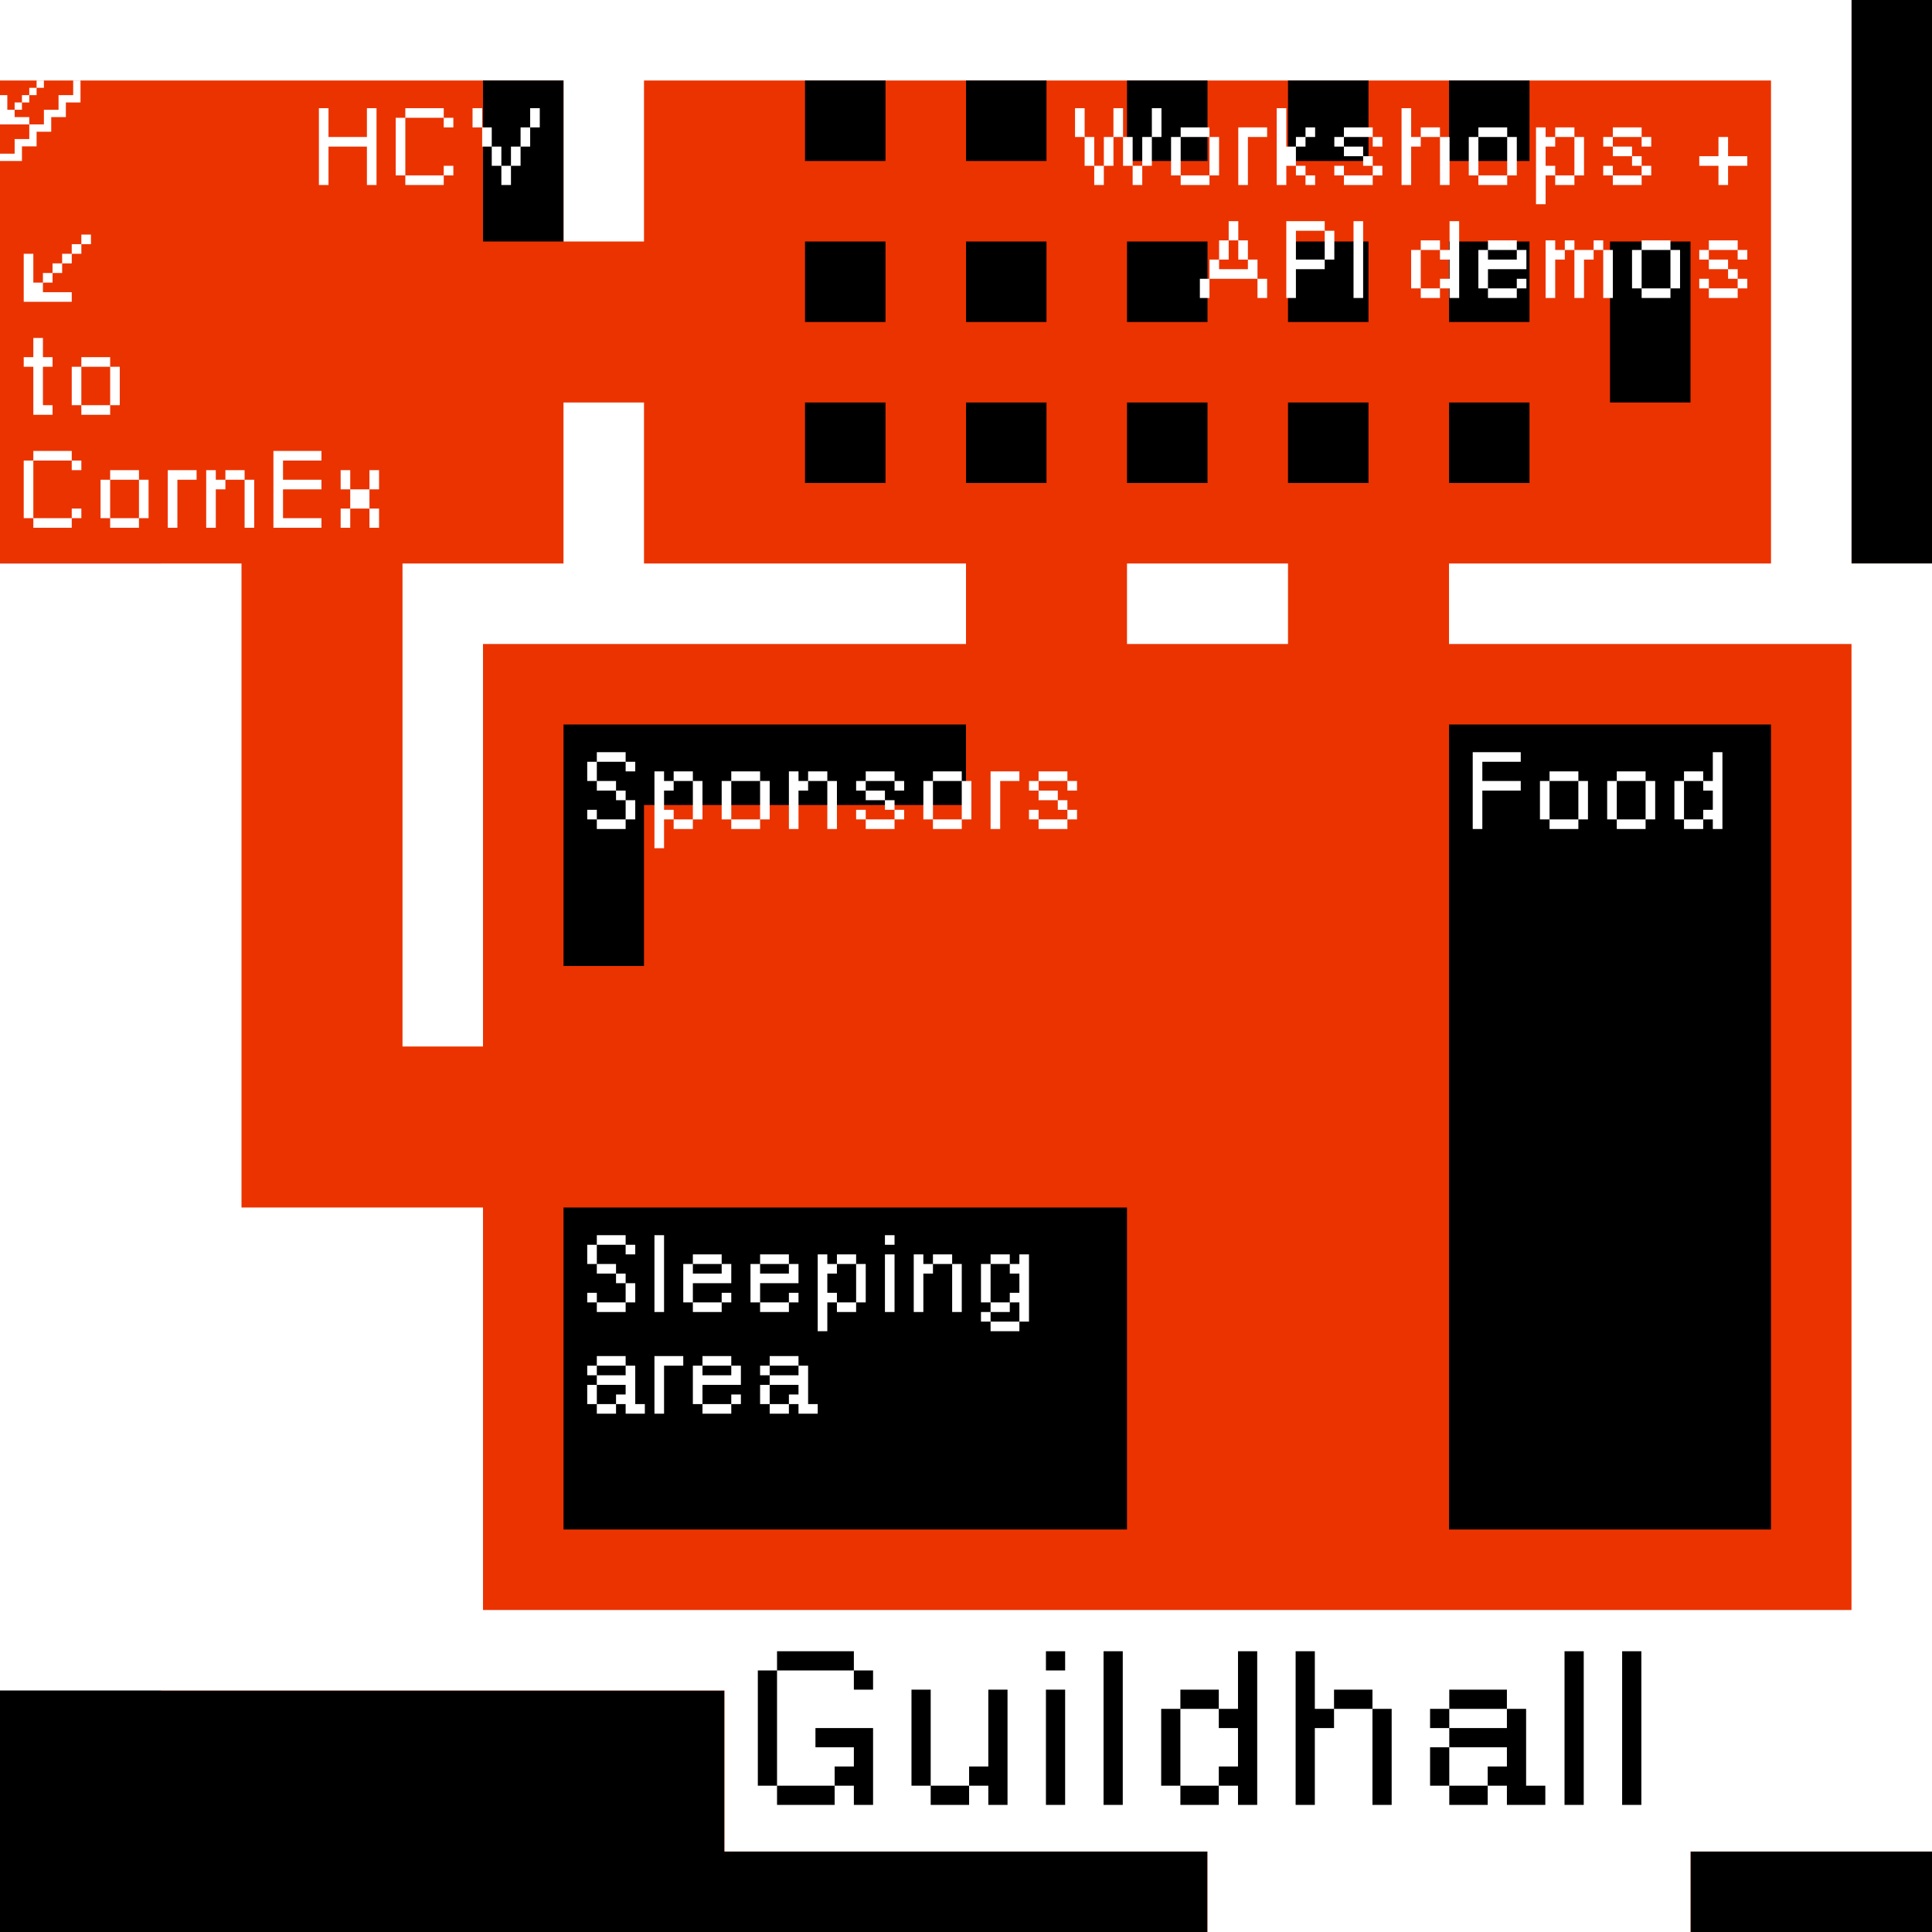
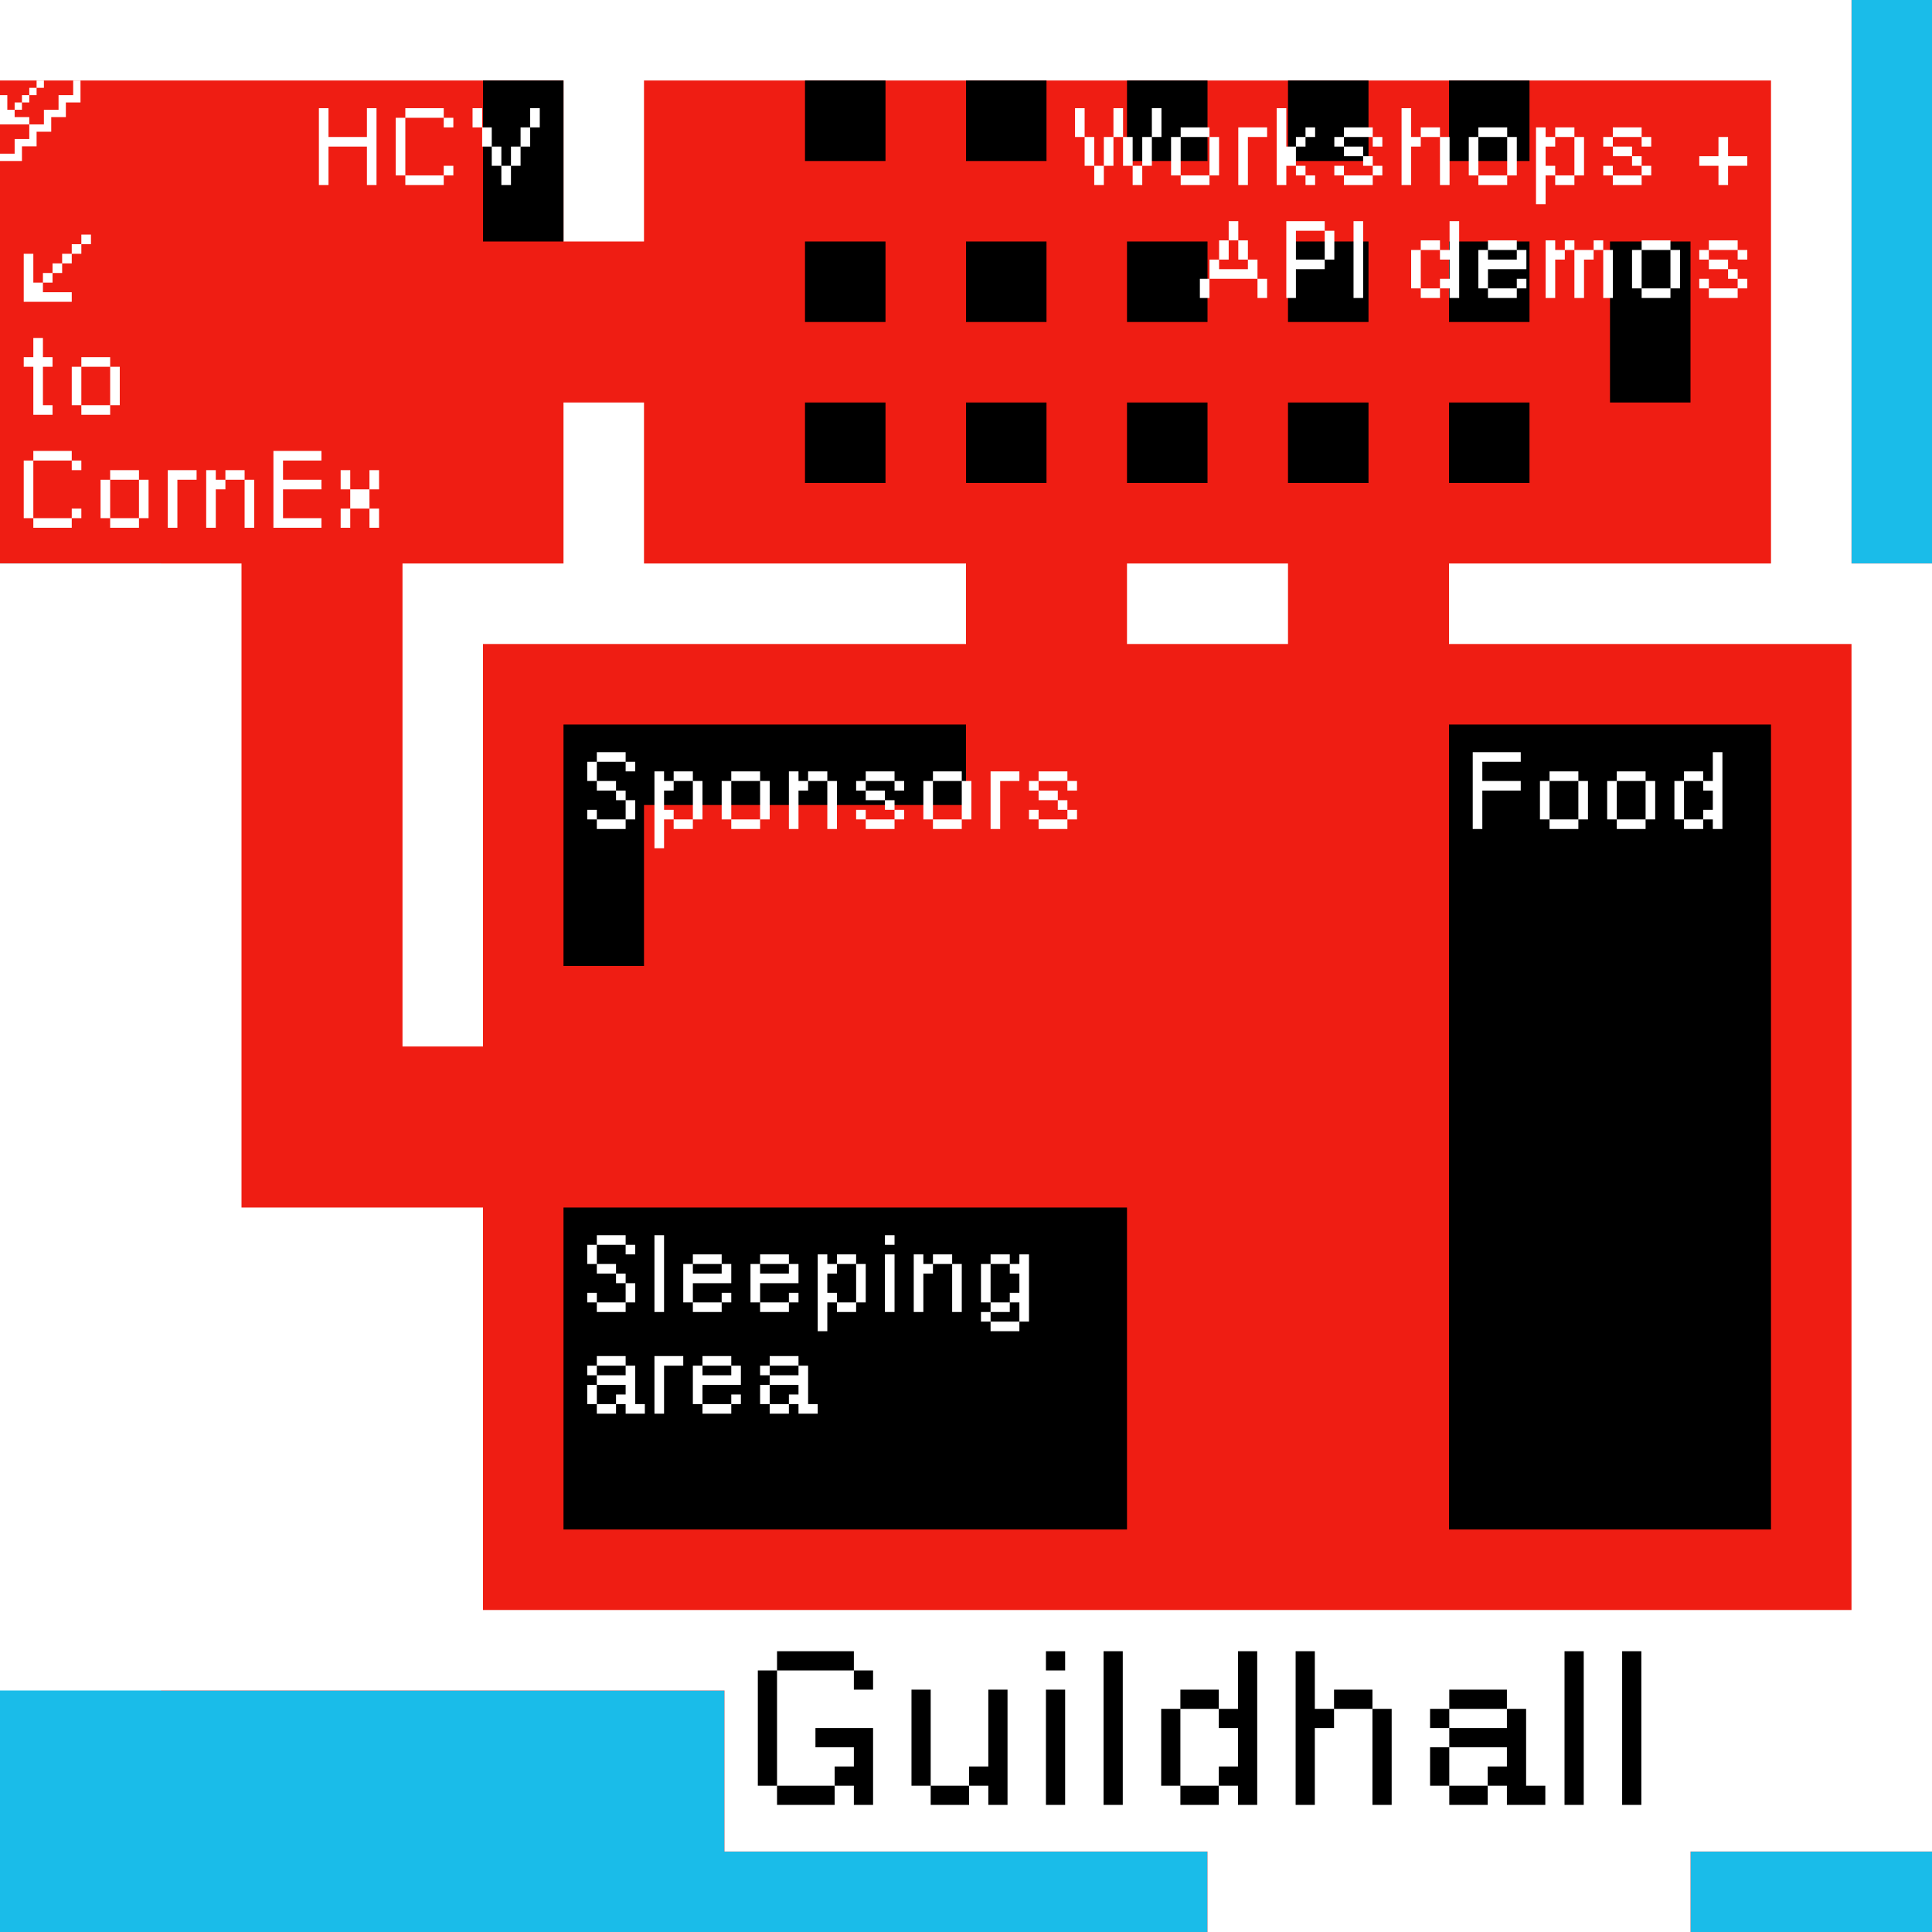
<svg xmlns="http://www.w3.org/2000/svg" version="1.1" viewBox="0 0 684 684" preserveAspectRatio="xMinYMin">
  <defs />
  <g stroke="none" stroke-opacity="1" stroke-dasharray="none" fill="none" fill-opacity="1">
    <rect fill="white" width="684" height="684" />
    <g>
-       <rect x="0" y="0" width="684" height="684" fill="black" />
-       <path d="M 655.5 199.5 L 655.5 0 L 0 0 L 0 199.5 L 57 199.5 L 57 598.5 L 256.5 598.5 L 256.5 655.5 L 427.5 655.5 L 427.5 684 L 598.5 684 L 598.5 655.5 L 684 655.5 L 684 199.5 Z" fill="#eb3300" />
+       <rect x="0" y="0" width="684" height="684" fill="#1abce9" />
+       <path d="M 655.5 199.5 L 655.5 0 L 0 0 L 0 199.5 L 57 199.5 L 57 598.5 L 256.5 598.5 L 256.5 655.5 L 427.5 655.5 L 427.5 684 L 598.5 684 L 598.5 655.5 L 684 655.5 L 684 199.5 Z" fill="#ef1d13" />
      <path d="M 399 199.5 L 399 228 L 456 228 L 456 199.5 Z M 627 199.5 L 513 199.5 L 513 228 L 655.5 228 L 655.5 570 L 171 570 L 171 427.5 L 85.5 427.5 L 85.5 199.5 L 0 199.5 L 0 598.5 L 256.5 598.5 L 256.5 655.5 L 427.5 655.5 L 427.5 684 L 598.5 684 L 598.5 655.5 L 684 655.5 L 684 199.5 L 655.5 199.5 L 655.5 -11368684e-20 L 0 0 L 0 28.5 L 199.5 28.5 L 199.5 85.5 L 228 85.5 L 228 28.5 L 627 28.5 Z M 171 370.5 L 171 228 L 342 228 L 342 199.5 L 228 199.5 L 228 142.5 L 199.5 142.5 L 199.5 199.5 L 142.5 199.5 L 142.5 370.5 Z" fill="white" />
      <rect x="513" y="256.5" width="114" height="285" fill="black" />
      <path d="M 199.5 342 L 228 342 L 228 285 L 342 285 L 342 256.5 L 199.5 256.5 Z" fill="black" />
      <rect x="199.5" y="427.5" width="199.5" height="114" fill="black" />
      <rect x="171" y="28.5" width="28.5" height="57" fill="black" />
      <rect x="570" y="85.5" width="28.5" height="57" fill="black" />
      <rect x="513" y="28.5" width="28.5" height="28.5" fill="black" />
      <rect x="456" y="28.5" width="28.5" height="28.5" fill="black" />
      <rect x="399" y="28.5" width="28.5" height="28.5" fill="black" />
      <rect x="342" y="28.5" width="28.5" height="28.5" fill="black" />
      <rect x="513" y="85.5" width="28.5" height="28.5" fill="black" />
      <rect x="456" y="85.5" width="28.5" height="28.5" fill="black" />
      <rect x="399" y="85.5" width="28.5" height="28.5" fill="black" />
      <rect x="342" y="85.5" width="28.5" height="28.5" fill="black" />
      <rect x="513" y="142.5" width="28.5" height="28.5" fill="black" />
      <rect x="456" y="142.5" width="28.5" height="28.5" fill="black" />
      <rect x="399" y="142.5" width="28.5" height="28.5" fill="black" />
      <rect x="342" y="142.5" width="28.5" height="28.5" fill="black" />
      <rect x="285" y="28.5" width="28.5" height="28.5" fill="black" />
      <rect x="285" y="85.5" width="28.5" height="28.5" fill="black" />
      <rect x="285" y="142.5" width="28.5" height="28.5" fill="black" />
      <path d="M 295.5 632.2 L 275.1 632.2 L 275.1 591.4 L 268.3 591.4 L 268.3 632.2 L 275.1 632.2 L 275.1 639 L 295.5 639 Z M 295.5 632.2 L 302.3 632.2 L 302.3 639 L 309.1 639 L 309.1 611.8 L 288.7 611.8 L 288.7 618.6 L 302.3 618.6 L 302.3 625.4 L 295.5 625.4 Z M 309.1 591.4 L 302.3 591.4 L 302.3 584.6 L 275.1 584.6 L 275.1 591.4 L 302.3 591.4 L 302.3 598.2 L 309.1 598.2 Z" fill="black" />
      <path d="M 349.9 625.4 L 343.1 625.4 L 343.1 632.2 L 349.9 632.2 L 349.9 639 L 356.7 639 L 356.7 598.2 L 349.9 598.2 Z M 343.1 632.2 L 329.5 632.2 L 329.5 598.2 L 322.7 598.2 L 322.7 632.2 L 329.5 632.2 L 329.5 639 L 343.1 639 Z" fill="black" />
      <path d="M 370.3 639 L 377.1 639 L 377.1 598.2 L 370.3 598.2 Z M 370.3 591.4 L 377.1 591.4 L 377.1 584.6 L 370.3 584.6 Z" fill="black" />
      <rect x="390.7" y="584.6" width="6.8" height="54.4" fill="black" />
      <path d="M 445.1 584.6 L 438.3 584.6 L 438.3 605 L 431.5 605 L 431.5 598.2 L 417.9 598.2 L 417.9 605 L 431.5 605 L 431.5 611.8 L 438.3 611.8 L 438.3 625.4 L 431.5 625.4 L 431.5 632.2 L 438.3 632.2 L 438.3 639 L 445.1 639 Z M 431.5 632.2 L 417.9 632.2 L 417.9 605 L 411.1 605 L 411.1 632.2 L 417.9 632.2 L 417.9 639 L 431.5 639 Z" fill="black" />
      <path d="M 465.5 611.8 L 472.3 611.8 L 472.3 605 L 465.5 605 L 465.5 584.6 L 458.7 584.6 L 458.7 639 L 465.5 639 Z M 485.9 639 L 492.7 639 L 492.7 605 L 485.9 605 L 485.9 598.2 L 472.3 598.2 L 472.3 605 L 485.9 605 Z" fill="black" />
      <path d="M 506.3 611.8 L 513.1 611.8 L 513.1 618.6 L 533.5 618.6 L 533.5 625.4 L 526.7 625.4 L 526.7 632.2 L 533.5 632.2 L 533.5 639 L 547.1 639 L 547.1 632.2 L 540.3 632.2 L 540.3 605 L 533.5 605 L 533.5 598.2 L 513.1 598.2 L 513.1 605 L 506.3 605 Z M 506.3 632.2 L 513.1 632.2 L 513.1 639 L 526.7 639 L 526.7 632.2 L 513.1 632.2 L 513.1 618.6 L 506.3 618.6 Z M 513.1 605 L 533.5 605 L 533.5 611.8 L 513.1 611.8 Z" fill="black" />
      <rect x="553.9" y="584.6" width="6.8" height="54.4" fill="black" />
      <rect x="574.3" y="584.6" width="6.8" height="54.4" fill="black" />
      <path d="M 221.5 450.9 L 218.1 450.9 L 218.1 447.5 L 211.3 447.5 L 211.3 440.7 L 207.9 440.7 L 207.9 447.5 L 211.3 447.5 L 211.3 450.9 L 218.1 450.9 L 218.1 454.3 L 221.5 454.3 L 221.5 461.1 L 224.9 461.1 L 224.9 454.3 L 221.5 454.3 Z M 224.9 440.7 L 221.5 440.7 L 221.5 437.3 L 211.3 437.3 L 211.3 440.7 L 221.5 440.7 L 221.5 444.1 L 224.9 444.1 Z M 211.3 457.7 L 207.9 457.7 L 207.9 461.1 L 211.3 461.1 L 211.3 464.5 L 221.5 464.5 L 221.5 461.1 L 211.3 461.1 Z" fill="white" />
      <rect x="231.7" y="437.3" width="3.4" height="27.2" fill="white" />
      <path d="M 258.9 447.5 L 255.5 447.5 L 255.5 444.1 L 245.3 444.1 L 245.3 447.5 L 255.5 447.5 L 255.5 450.9 L 245.3 450.9 L 245.3 447.5 L 241.9 447.5 L 241.9 461.1 L 245.3 461.1 L 245.3 464.5 L 255.5 464.5 L 255.5 461.1 L 245.3 461.1 L 245.3 454.3 L 258.9 454.3 Z M 258.9 457.7 L 255.5 457.7 L 255.5 461.1 L 258.9 461.1 Z" fill="white" />
      <path d="M 282.7 447.5 L 279.3 447.5 L 279.3 444.1 L 269.1 444.1 L 269.1 447.5 L 279.3 447.5 L 279.3 450.9 L 269.1 450.9 L 269.1 447.5 L 265.7 447.5 L 265.7 461.1 L 269.1 461.1 L 269.1 464.5 L 279.3 464.5 L 279.3 461.1 L 269.1 461.1 L 269.1 454.3 L 282.7 454.3 Z M 282.7 457.7 L 279.3 457.7 L 279.3 461.1 L 282.7 461.1 Z" fill="white" />
      <path d="M 289.5 471.3 L 292.9 471.3 L 292.9 461.1 L 296.3 461.1 L 296.3 464.5 L 303.1 464.5 L 303.1 461.1 L 296.3 461.1 L 296.3 457.7 L 292.9 457.7 L 292.9 450.9 L 296.3 450.9 L 296.3 447.5 L 292.9 447.5 L 292.9 444.1 L 289.5 444.1 Z M 296.3 447.5 L 303.1 447.5 L 303.1 461.1 L 306.5 461.1 L 306.5 447.5 L 303.1 447.5 L 303.1 444.1 L 296.3 444.1 Z" fill="white" />
      <path d="M 313.3 464.5 L 316.7 464.5 L 316.7 444.1 L 313.3 444.1 Z M 313.3 440.7 L 316.7 440.7 L 316.7 437.3 L 313.3 437.3 Z" fill="white" />
      <path d="M 326.9 450.9 L 330.3 450.9 L 330.3 447.5 L 326.9 447.5 L 326.9 444.1 L 323.5 444.1 L 323.5 464.5 L 326.9 464.5 Z M 337.1 464.5 L 340.5 464.5 L 340.5 447.5 L 337.1 447.5 L 337.1 444.1 L 330.3 444.1 L 330.3 447.5 L 337.1 447.5 Z" fill="white" />
      <path d="M 360.9 457.7 L 357.5 457.7 L 357.5 461.1 L 360.9 461.1 L 360.9 467.9 L 364.3 467.9 L 364.3 444.1 L 360.9 444.1 L 360.9 447.5 L 357.5 447.5 L 357.5 444.1 L 350.7 444.1 L 350.7 447.5 L 357.5 447.5 L 357.5 450.9 L 360.9 450.9 Z M 357.5 461.1 L 350.7 461.1 L 350.7 447.5 L 347.3 447.5 L 347.3 461.1 L 350.7 461.1 L 350.7 464.5 L 357.5 464.5 Z M 350.7 464.5 L 347.3 464.5 L 347.3 467.9 L 350.7 467.9 L 350.7 471.3 L 360.9 471.3 L 360.9 467.9 L 350.7 467.9 Z" fill="white" />
      <path d="M 207.9 486.9 L 211.3 486.9 L 211.3 490.3 L 221.5 490.3 L 221.5 493.7 L 218.1 493.7 L 218.1 497.1 L 221.5 497.1 L 221.5 500.5 L 228.3 500.5 L 228.3 497.1 L 224.9 497.1 L 224.9 483.5 L 221.5 483.5 L 221.5 480.1 L 211.3 480.1 L 211.3 483.5 L 207.9 483.5 Z M 207.9 497.1 L 211.3 497.1 L 211.3 500.5 L 218.1 500.5 L 218.1 497.1 L 211.3 497.1 L 211.3 490.3 L 207.9 490.3 Z M 211.3 483.5 L 221.5 483.5 L 221.5 486.9 L 211.3 486.9 Z" fill="white" />
      <path d="M 231.7 500.5 L 235.1 500.5 L 235.1 483.5 L 241.9 483.5 L 241.9 480.1 L 231.7 480.1 Z" fill="white" />
      <path d="M 262.3 483.5 L 258.9 483.5 L 258.9 480.1 L 248.7 480.1 L 248.7 483.5 L 258.9 483.5 L 258.9 486.9 L 248.7 486.9 L 248.7 483.5 L 245.3 483.5 L 245.3 497.1 L 248.7 497.1 L 248.7 500.5 L 258.9 500.5 L 258.9 497.1 L 248.7 497.1 L 248.7 490.3 L 262.3 490.3 Z M 262.3 493.7 L 258.9 493.7 L 258.9 497.1 L 262.3 497.1 Z" fill="white" />
      <path d="M 269.1 486.9 L 272.5 486.9 L 272.5 490.3 L 282.7 490.3 L 282.7 493.7 L 279.3 493.7 L 279.3 497.1 L 282.7 497.1 L 282.7 500.5 L 289.5 500.5 L 289.5 497.1 L 286.1 497.1 L 286.1 483.5 L 282.7 483.5 L 282.7 480.1 L 272.5 480.1 L 272.5 483.5 L 269.1 483.5 Z M 269.1 497.1 L 272.5 497.1 L 272.5 500.5 L 279.3 500.5 L 279.3 497.1 L 272.5 497.1 L 272.5 490.3 L 269.1 490.3 Z M 272.5 483.5 L 282.7 483.5 L 282.7 486.9 L 272.5 486.9 Z" fill="white" />
      <path d="M 129.9 65.5 L 133.3 65.5 L 133.3 38.3 L 129.9 38.3 L 129.9 48.5 L 116.3 48.5 L 116.3 38.3 L 112.9 38.3 L 112.9 65.5 L 116.3 65.5 L 116.3 51.9 L 129.9 51.9 Z" fill="white" />
      <path d="M 157.1 62.1 L 143.5 62.1 L 143.5 41.7 L 140.1 41.7 L 140.1 62.1 L 143.5 62.1 L 143.5 65.5 L 157.1 65.5 Z M 160.5 41.7 L 157.1 41.7 L 157.1 38.3 L 143.5 38.3 L 143.5 41.7 L 157.1 41.7 L 157.1 45.1 L 160.5 45.1 Z M 160.5 58.7 L 157.1 58.7 L 157.1 62.1 L 160.5 62.1 Z" fill="white" />
      <path d="M 170.7 51.9 L 174.1 51.9 L 174.1 58.7 L 177.5 58.7 L 177.5 65.5 L 180.9 65.5 L 180.9 58.7 L 177.5 58.7 L 177.5 51.9 L 174.1 51.9 L 174.1 45.1 L 170.7 45.1 L 170.7 38.3 L 167.3 38.3 L 167.3 45.1 L 170.7 45.1 Z M 184.3 51.9 L 180.9 51.9 L 180.9 58.7 L 184.3 58.7 Z M 187.7 45.1 L 184.3 45.1 L 184.3 51.9 L 187.7 51.9 Z M 191.1 38.3 L 187.7 38.3 L 187.7 45.1 L 191.1 45.1 Z" fill="white" />
      <path d="M 221.5 279.9 L 218.1 279.9 L 218.1 276.5 L 211.3 276.5 L 211.3 269.7 L 207.9 269.7 L 207.9 276.5 L 211.3 276.5 L 211.3 279.9 L 218.1 279.9 L 218.1 283.3 L 221.5 283.3 L 221.5 290.1 L 224.9 290.1 L 224.9 283.3 L 221.5 283.3 Z M 224.9 269.7 L 221.5 269.7 L 221.5 266.3 L 211.3 266.3 L 211.3 269.7 L 221.5 269.7 L 221.5 273.1 L 224.9 273.1 Z M 211.3 286.7 L 207.9 286.7 L 207.9 290.1 L 211.3 290.1 L 211.3 293.5 L 221.5 293.5 L 221.5 290.1 L 211.3 290.1 Z" fill="white" />
      <path d="M 231.7 300.3 L 235.1 300.3 L 235.1 290.1 L 238.5 290.1 L 238.5 293.5 L 245.3 293.5 L 245.3 290.1 L 238.5 290.1 L 238.5 286.7 L 235.1 286.7 L 235.1 279.9 L 238.5 279.9 L 238.5 276.5 L 235.1 276.5 L 235.1 273.1 L 231.7 273.1 Z M 238.5 276.5 L 245.3 276.5 L 245.3 290.1 L 248.7 290.1 L 248.7 276.5 L 245.3 276.5 L 245.3 273.1 L 238.5 273.1 Z" fill="white" />
      <path d="M 255.5 290.1 L 258.9 290.1 L 258.9 293.5 L 269.1 293.5 L 269.1 290.1 L 258.9 290.1 L 258.9 276.5 L 255.5 276.5 Z M 258.9 276.5 L 269.1 276.5 L 269.1 290.1 L 272.5 290.1 L 272.5 276.5 L 269.1 276.5 L 269.1 273.1 L 258.9 273.1 Z" fill="white" />
      <path d="M 282.7 279.9 L 286.1 279.9 L 286.1 276.5 L 282.7 276.5 L 282.7 273.1 L 279.3 273.1 L 279.3 293.5 L 282.7 293.5 Z M 292.9 293.5 L 296.3 293.5 L 296.3 276.5 L 292.9 276.5 L 292.9 273.1 L 286.1 273.1 L 286.1 276.5 L 292.9 276.5 Z" fill="white" />
      <path d="M 306.5 283.3 L 313.3 283.3 L 313.3 286.7 L 316.7 286.7 L 316.7 290.1 L 320.1 290.1 L 320.1 286.7 L 316.7 286.7 L 316.7 283.3 L 313.3 283.3 L 313.3 279.9 L 306.5 279.9 L 306.5 276.5 L 303.1 276.5 L 303.1 279.9 L 306.5 279.9 Z M 320.1 276.5 L 316.7 276.5 L 316.7 273.1 L 306.5 273.1 L 306.5 276.5 L 316.7 276.5 L 316.7 279.9 L 320.1 279.9 Z M 303.1 290.1 L 306.5 290.1 L 306.5 293.5 L 316.7 293.5 L 316.7 290.1 L 306.5 290.1 L 306.5 286.7 L 303.1 286.7 Z" fill="white" />
      <path d="M 326.9 290.1 L 330.3 290.1 L 330.3 293.5 L 340.5 293.5 L 340.5 290.1 L 330.3 290.1 L 330.3 276.5 L 326.9 276.5 Z M 330.3 276.5 L 340.5 276.5 L 340.5 290.1 L 343.9 290.1 L 343.9 276.5 L 340.5 276.5 L 340.5 273.1 L 330.3 273.1 Z" fill="white" />
      <path d="M 350.7 293.5 L 354.1 293.5 L 354.1 276.5 L 360.9 276.5 L 360.9 273.1 L 350.7 273.1 Z" fill="white" />
      <path d="M 367.7 283.3 L 374.5 283.3 L 374.5 286.7 L 377.9 286.7 L 377.9 290.1 L 381.3 290.1 L 381.3 286.7 L 377.9 286.7 L 377.9 283.3 L 374.5 283.3 L 374.5 279.9 L 367.7 279.9 L 367.7 276.5 L 364.3 276.5 L 364.3 279.9 L 367.7 279.9 Z M 381.3 276.5 L 377.9 276.5 L 377.9 273.1 L 367.7 273.1 L 367.7 276.5 L 377.9 276.5 L 377.9 279.9 L 381.3 279.9 Z M 364.3 290.1 L 367.7 290.1 L 367.7 293.5 L 377.9 293.5 L 377.9 290.1 L 367.7 290.1 L 367.7 286.7 L 364.3 286.7 Z" fill="white" />
      <path d="M 524.8 279.9 L 538.4 279.9 L 538.4 276.5 L 524.8 276.5 L 524.8 269.7 L 538.4 269.7 L 538.4 266.3 L 521.4 266.3 L 521.4 293.5 L 524.8 293.5 Z" fill="white" />
      <path d="M 545.2 290.1 L 548.6 290.1 L 548.6 293.5 L 558.8 293.5 L 558.8 290.1 L 548.6 290.1 L 548.6 276.5 L 545.2 276.5 Z M 548.6 276.5 L 558.8 276.5 L 558.8 290.1 L 562.2 290.1 L 562.2 276.5 L 558.8 276.5 L 558.8 273.1 L 548.6 273.1 Z" fill="white" />
      <path d="M 569 290.1 L 572.4 290.1 L 572.4 293.5 L 582.6 293.5 L 582.6 290.1 L 572.4 290.1 L 572.4 276.5 L 569 276.5 Z M 572.4 276.5 L 582.6 276.5 L 582.6 290.1 L 586 290.1 L 586 276.5 L 582.6 276.5 L 582.6 273.1 L 572.4 273.1 Z" fill="white" />
      <path d="M 609.8 266.3 L 606.4 266.3 L 606.4 276.5 L 603 276.5 L 603 273.1 L 596.2 273.1 L 596.2 276.5 L 603 276.5 L 603 279.9 L 606.4 279.9 L 606.4 286.7 L 603 286.7 L 603 290.1 L 606.4 290.1 L 606.4 293.5 L 609.8 293.5 Z M 603 290.1 L 596.2 290.1 L 596.2 276.5 L 592.8 276.5 L 592.8 290.1 L 596.2 290.1 L 596.2 293.5 L 603 293.5 Z" fill="white" />
      <path d="M 384 58.7 L 387.4 58.7 L 387.4 65.5 L 390.8 65.5 L 390.8 58.7 L 387.4 58.7 L 387.4 48.5 L 384 48.5 L 384 38.3 L 380.6 38.3 L 380.6 48.5 L 384 48.5 Z M 397.6 58.7 L 401 58.7 L 401 65.5 L 404.4 65.5 L 404.4 58.7 L 401 58.7 L 401 48.5 L 397.6 48.5 L 397.6 38.3 L 394.2 38.3 L 394.2 48.5 L 397.6 48.5 Z M 411.2 38.3 L 407.8 38.3 L 407.8 48.5 L 411.2 48.5 Z M 394.2 48.5 L 390.8 48.5 L 390.8 58.7 L 394.2 58.7 Z M 407.8 48.5 L 404.4 48.5 L 404.4 58.7 L 407.8 58.7 Z" fill="white" />
      <path d="M 414.6 62.1 L 418 62.1 L 418 65.5 L 428.2 65.5 L 428.2 62.1 L 418 62.1 L 418 48.5 L 414.6 48.5 Z M 418 48.5 L 428.2 48.5 L 428.2 62.1 L 431.6 62.1 L 431.6 48.5 L 428.2 48.5 L 428.2 45.1 L 418 45.1 Z" fill="white" />
      <path d="M 438.4 65.5 L 441.8 65.5 L 441.8 48.5 L 448.6 48.5 L 448.6 45.1 L 438.4 45.1 Z" fill="white" />
      <path d="M 455.4 58.7 L 458.8 58.7 L 458.8 62.1 L 462.2 62.1 L 462.2 65.5 L 465.6 65.5 L 465.6 62.1 L 462.2 62.1 L 462.2 58.7 L 458.8 58.7 L 458.8 51.9 L 455.4 51.9 L 455.4 38.3 L 452 38.3 L 452 65.5 L 455.4 65.5 Z M 458.8 51.9 L 462.2 51.9 L 462.2 48.5 L 458.8 48.5 Z M 462.2 48.5 L 465.6 48.5 L 465.6 45.1 L 462.2 45.1 Z" fill="white" />
      <path d="M 475.8 55.3 L 482.6 55.3 L 482.6 58.7 L 486 58.7 L 486 62.1 L 489.4 62.1 L 489.4 58.7 L 486 58.7 L 486 55.3 L 482.6 55.3 L 482.6 51.9 L 475.8 51.9 L 475.8 48.5 L 472.4 48.5 L 472.4 51.9 L 475.8 51.9 Z M 489.4 48.5 L 486 48.5 L 486 45.1 L 475.8 45.1 L 475.8 48.5 L 486 48.5 L 486 51.9 L 489.4 51.9 Z M 472.4 62.1 L 475.8 62.1 L 475.8 65.5 L 486 65.5 L 486 62.1 L 475.8 62.1 L 475.8 58.7 L 472.4 58.7 Z" fill="white" />
      <path d="M 499.6 51.9 L 503 51.9 L 503 48.5 L 499.6 48.5 L 499.6 38.3 L 496.2 38.3 L 496.2 65.5 L 499.6 65.5 Z M 509.8 65.5 L 513.2 65.5 L 513.2 48.5 L 509.8 48.5 L 509.8 45.1 L 503 45.1 L 503 48.5 L 509.8 48.5 Z" fill="white" />
      <path d="M 520 62.1 L 523.4 62.1 L 523.4 65.5 L 533.6 65.5 L 533.6 62.1 L 523.4 62.1 L 523.4 48.5 L 520 48.5 Z M 523.4 48.5 L 533.6 48.5 L 533.6 62.1 L 537 62.1 L 537 48.5 L 533.6 48.5 L 533.6 45.1 L 523.4 45.1 Z" fill="white" />
      <path d="M 543.8 72.3 L 547.2 72.3 L 547.2 62.1 L 550.6 62.1 L 550.6 65.5 L 557.4 65.5 L 557.4 62.1 L 550.6 62.1 L 550.6 58.7 L 547.2 58.7 L 547.2 51.9 L 550.6 51.9 L 550.6 48.5 L 547.2 48.5 L 547.2 45.1 L 543.8 45.1 Z M 550.6 48.5 L 557.4 48.5 L 557.4 62.1 L 560.8 62.1 L 560.8 48.5 L 557.4 48.5 L 557.4 45.1 L 550.6 45.1 Z" fill="white" />
      <path d="M 571 55.3 L 577.8 55.3 L 577.8 58.7 L 581.2 58.7 L 581.2 62.1 L 584.6 62.1 L 584.6 58.7 L 581.2 58.7 L 581.2 55.3 L 577.8 55.3 L 577.8 51.9 L 571 51.9 L 571 48.5 L 567.6 48.5 L 567.6 51.9 L 571 51.9 Z M 584.6 48.5 L 581.2 48.5 L 581.2 45.1 L 571 45.1 L 571 48.5 L 581.2 48.5 L 581.2 51.9 L 584.6 51.9 Z M 567.6 62.1 L 571 62.1 L 571 65.5 L 581.2 65.5 L 581.2 62.1 L 571 62.1 L 571 58.7 L 567.6 58.7 Z" fill="white" />
      <path d="M 608.4 48.5 L 608.4 55.3 L 601.6 55.3 L 601.6 58.7 L 608.4 58.7 L 608.4 65.5 L 611.8 65.5 L 611.8 58.7 L 618.6 58.7 L 618.6 55.3 L 611.8 55.3 L 611.8 48.5 Z" fill="white" />
      <path d="M 428.2 98.7 L 445.2 98.7 L 445.2 105.5 L 448.6 105.5 L 448.6 98.7 L 445.2 98.7 L 445.2 91.9 L 441.8 91.9 L 441.8 85.1 L 438.4 85.1 L 438.4 78.3 L 435 78.3 L 435 85.1 L 438.4 85.1 L 438.4 91.9 L 441.8 91.9 L 441.8 95.3 L 431.6 95.3 L 431.6 91.9 L 428.2 91.9 Z M 424.8 105.5 L 428.2 105.5 L 428.2 98.7 L 424.8 98.7 Z M 431.6 91.9 L 435 91.9 L 435 85.1 L 431.6 85.1 Z" fill="white" />
      <path d="M 458.8 95.3 L 469 95.3 L 469 91.9 L 458.8 91.9 L 458.8 81.7 L 469 81.7 L 469 91.9 L 472.4 91.9 L 472.4 81.7 L 469 81.7 L 469 78.3 L 455.4 78.3 L 455.4 105.5 L 458.8 105.5 Z" fill="white" />
      <rect x="479.2" y="78.3" width="3.4" height="27.2" fill="white" />
      <path d="M 516.6 78.3 L 513.2 78.3 L 513.2 88.5 L 509.8 88.5 L 509.8 85.1 L 503 85.1 L 503 88.5 L 509.8 88.5 L 509.8 91.9 L 513.2 91.9 L 513.2 98.7 L 509.8 98.7 L 509.8 102.1 L 513.2 102.1 L 513.2 105.5 L 516.6 105.5 Z M 509.8 102.1 L 503 102.1 L 503 88.5 L 499.6 88.5 L 499.6 102.1 L 503 102.1 L 503 105.5 L 509.8 105.5 Z" fill="white" />
      <path d="M 540.4 88.5 L 537 88.5 L 537 85.1 L 526.8 85.1 L 526.8 88.5 L 537 88.5 L 537 91.9 L 526.8 91.9 L 526.8 88.5 L 523.4 88.5 L 523.4 102.1 L 526.8 102.1 L 526.8 105.5 L 537 105.5 L 537 102.1 L 526.8 102.1 L 526.8 95.3 L 540.4 95.3 Z M 540.4 98.7 L 537 98.7 L 537 102.1 L 540.4 102.1 Z" fill="white" />
      <path d="M 550.6 91.9 L 554 91.9 L 554 88.5 L 550.6 88.5 L 550.6 85.1 L 547.2 85.1 L 547.2 105.5 L 550.6 105.5 Z M 557.4 105.5 L 560.8 105.5 L 560.8 91.9 L 564.2 91.9 L 564.2 88.5 L 557.4 88.5 L 557.4 85.1 L 554 85.1 L 554 88.5 L 557.4 88.5 Z M 571 88.5 L 567.6 88.5 L 567.6 85.1 L 564.2 85.1 L 564.2 88.5 L 567.6 88.5 L 567.6 105.5 L 571 105.5 Z" fill="white" />
      <path d="M 577.8 102.1 L 581.2 102.1 L 581.2 105.5 L 591.4 105.5 L 591.4 102.1 L 581.2 102.1 L 581.2 88.5 L 577.8 88.5 Z M 581.2 88.5 L 591.4 88.5 L 591.4 102.1 L 594.8 102.1 L 594.8 88.5 L 591.4 88.5 L 591.4 85.1 L 581.2 85.1 Z" fill="white" />
      <path d="M 605 95.3 L 611.8 95.3 L 611.8 98.7 L 615.2 98.7 L 615.2 102.1 L 618.6 102.1 L 618.6 98.7 L 615.2 98.7 L 615.2 95.3 L 611.8 95.3 L 611.8 91.9 L 605 91.9 L 605 88.5 L 601.6 88.5 L 601.6 91.9 L 605 91.9 Z M 618.6 88.5 L 615.2 88.5 L 615.2 85.1 L 605 85.1 L 605 88.5 L 615.2 88.5 L 615.2 91.9 L 618.6 91.9 Z M 601.6 102.1 L 605 102.1 L 605 105.5 L 615.2 105.5 L 615.2 102.1 L 605 102.1 L 605 98.7 L 601.6 98.7 Z" fill="white" />
      <path d="M 28.5 28.5 L 25.909 28.5 L 25.909 33.682 L 20.727 33.682 L 20.727 38.864 L 15.545 38.864 L 15.545 44.045 L 10.364 44.045 L 10.364 49.227 L 5.182 49.227 L 5.182 54.409 L 0 54.409 L 0 57 L 7.773 57 L 7.773 51.818 L 12.955 51.818 L 12.955 46.636 L 18.136 46.636 L 18.136 41.455 L 23.318 41.455 L 23.318 36.273 L 28.5 36.273 Z" fill="white" />
      <path d="M 10.364 44.045 L 10.364 41.455 L 5.182 41.455 L 5.182 38.864 L 2.591 38.864 L 2.591 33.682 L 0 33.682 L 35527137e-22 44.045 Z M 15.545 28.5 L 12.955 28.5 L 12.955 31.091 L 15.545 31.091 Z M 10.364 33.682 L 12.955 33.682 L 12.955 31.091 L 10.364 31.091 Z M 7.773 36.273 L 10.364 36.273 L 10.364 33.682 L 7.773 33.682 Z M 5.182 38.864 L 7.773 38.864 L 7.773 36.273 L 5.182 36.273 Z" fill="white" />
      <path d="M 25.4 106.85 L 25.4 103.45 L 15.2 103.45 L 15.2 100.05 L 11.8 100.05 L 11.8 89.85 L 8.4 89.85 L 8.4 106.85 Z M 32.2 83.05 L 28.8 83.05 L 28.8 86.45 L 32.2 86.45 Z M 28.8 86.45 L 25.4 86.45 L 25.4 89.85 L 28.8 89.85 Z M 22 93.25 L 25.4 93.25 L 25.4 89.85 L 22 89.85 Z M 18.6 96.65 L 22 96.65 L 22 93.25 L 18.6 93.25 Z M 15.2 100.05 L 18.6 100.05 L 18.6 96.65 L 15.2 96.65 Z" fill="white" />
      <path d="M 18.6 126.45 L 15.2 126.45 L 15.2 119.65 L 11.8 119.65 L 11.8 126.45 L 8.4 126.45 L 8.4 129.85 L 11.8 129.85 L 11.8 146.85 L 18.6 146.85 L 18.6 143.45 L 15.2 143.45 L 15.2 129.85 L 18.6 129.85 Z" fill="white" />
      <path d="M 25.4 143.45 L 28.8 143.45 L 28.8 146.85 L 39 146.85 L 39 143.45 L 28.8 143.45 L 28.8 129.85 L 25.4 129.85 Z M 28.8 129.85 L 39 129.85 L 39 143.45 L 42.4 143.45 L 42.4 129.85 L 39 129.85 L 39 126.45 L 28.8 126.45 Z" fill="white" />
      <path d="M 25.4 183.45 L 11.8 183.45 L 11.8 163.05 L 8.4 163.05 L 8.4 183.45 L 11.8 183.45 L 11.8 186.85 L 25.4 186.85 Z M 28.8 163.05 L 25.4 163.05 L 25.4 159.65 L 11.8 159.65 L 11.8 163.05 L 25.4 163.05 L 25.4 166.45 L 28.8 166.45 Z M 28.8 180.05 L 25.4 180.05 L 25.4 183.45 L 28.8 183.45 Z" fill="white" />
      <path d="M 35.6 183.45 L 39 183.45 L 39 186.85 L 49.2 186.85 L 49.2 183.45 L 39 183.45 L 39 169.85 L 35.6 169.85 Z M 39 169.85 L 49.2 169.85 L 49.2 183.45 L 52.6 183.45 L 52.6 169.85 L 49.2 169.85 L 49.2 166.45 L 39 166.45 Z" fill="white" />
      <path d="M 59.4 186.85 L 62.8 186.85 L 62.8 169.85 L 69.6 169.85 L 69.6 166.45 L 59.4 166.45 Z" fill="white" />
      <path d="M 76.4 173.25 L 79.8 173.25 L 79.8 169.85 L 76.4 169.85 L 76.4 166.45 L 73 166.45 L 73 186.85 L 76.4 186.85 Z M 86.6 186.85 L 90 186.85 L 90 169.85 L 86.6 169.85 L 86.6 166.45 L 79.8 166.45 L 79.8 169.85 L 86.6 169.85 Z" fill="white" />
      <path d="M 100.2 173.25 L 113.8 173.25 L 113.8 169.85 L 100.2 169.85 L 100.2 163.05 L 113.8 163.05 L 113.8 159.65 L 96.8 159.65 L 96.8 186.85 L 113.8 186.85 L 113.8 183.45 L 100.2 183.45 Z" fill="white" />
      <path d="M 124 180.05 L 130.8 180.05 L 130.8 186.85 L 134.2 186.85 L 134.2 180.05 L 130.8 180.05 L 130.8 173.25 L 124 173.25 L 124 166.45 L 120.6 166.45 L 120.6 173.25 L 124 173.25 Z M 120.6 186.85 L 124 186.85 L 124 180.05 L 120.6 180.05 Z M 134.2 166.45 L 130.8 166.45 L 130.8 173.25 L 134.2 173.25 Z" fill="white" />
    </g>
  </g>
</svg>
